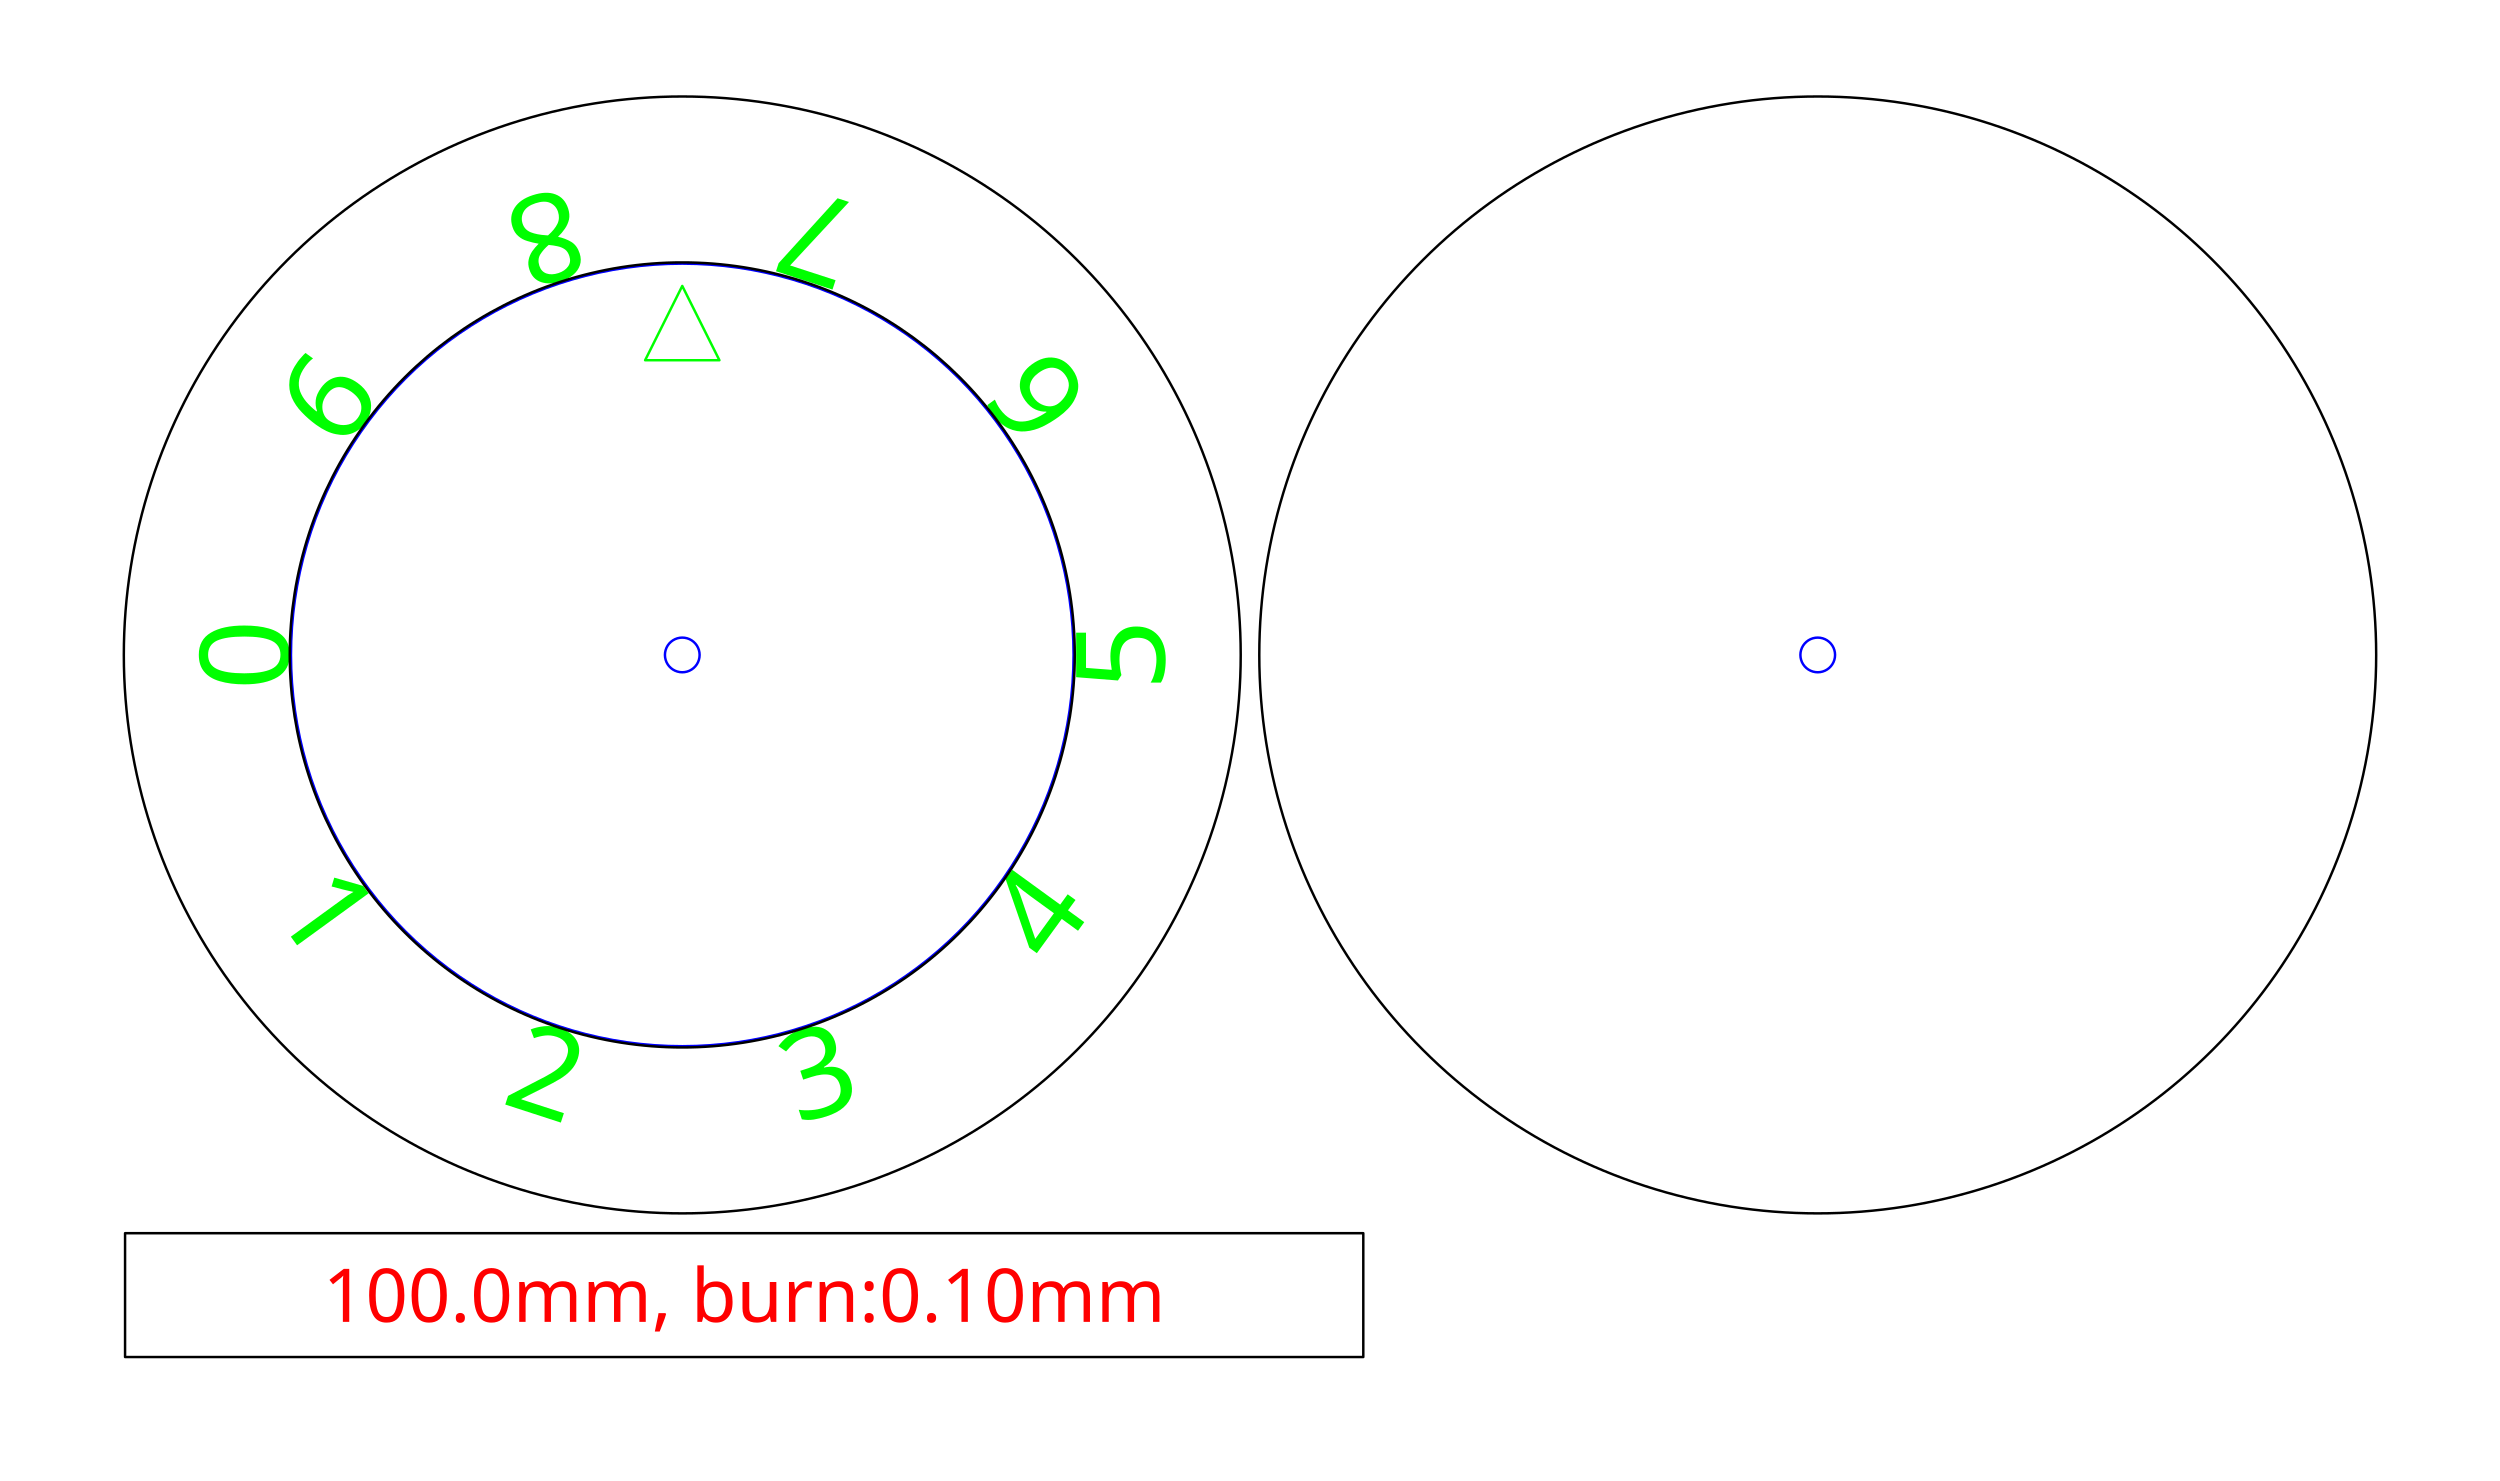
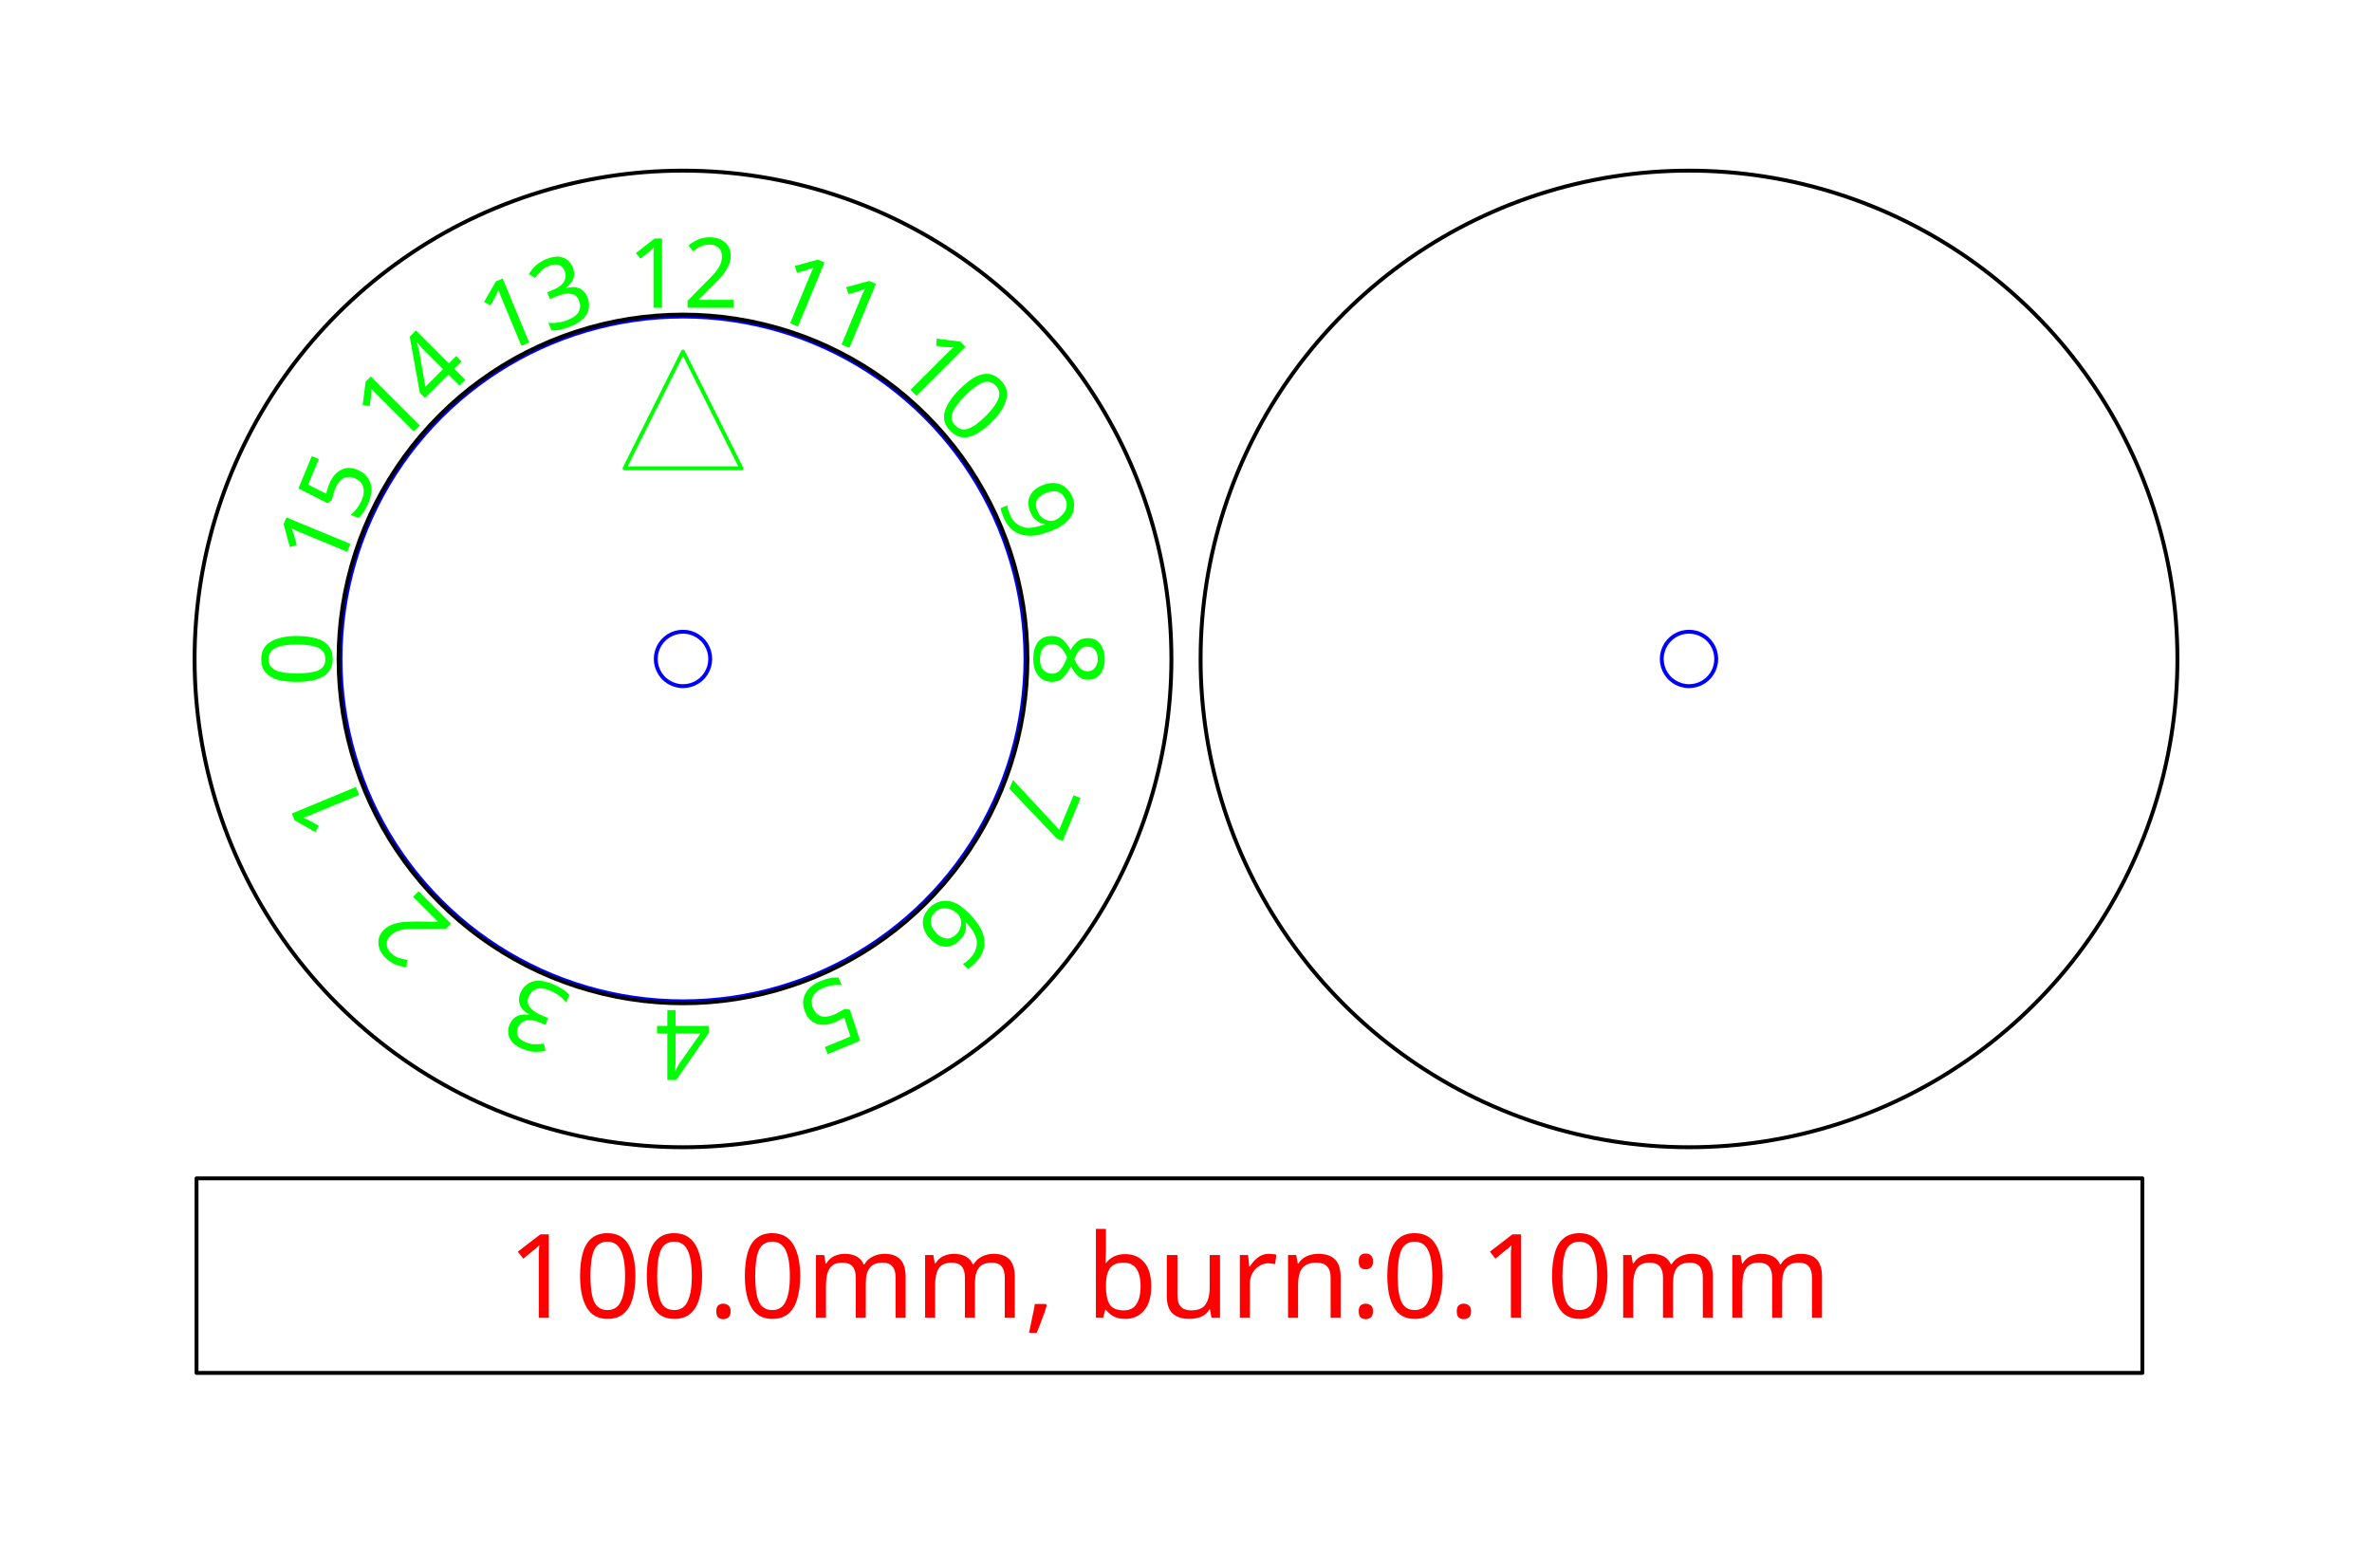
- <svg xmlns="http://www.w3.org/2000/svg" height="119.59mm" viewBox="0.0 0.0 201.90 119.59" width="201.90mm">
+ <svg xmlns="http://www.w3.org/2000/svg" height="80.57mm" viewBox="0.0 0.0 121.90 80.57" width="121.90mm">
  <g id="p-0" style="fill:none;stroke-linecap:round;stroke-linejoin:round;">
-     <path d="M 10.100 109.593 H 110.100 V 99.593 H 10.100 V 109.593 Z" stroke="rgb(0,0,0)" stroke-width="0.20" />
-     <text font-size="6px" style="font-family: sans-serif ; font-weight: normal; font-style: normal; fill: rgb(255,0,0)" text-anchor="middle" transform="matrix( 1.000 0.000 0.000 1.000 60.100 106.753 )">100.0mm, burn:0.10mm</text>
+     <path d="M 10.100 70.572 H 110.100 V 60.572 H 10.100 V 70.572 Z" stroke="rgb(0,0,0)" stroke-width="0.20" />
+     <text font-size="6px" style="font-family: sans-serif ; font-weight: normal; font-style: normal; fill: rgb(255,0,0)" text-anchor="middle" transform="matrix( 1.000 0.000 0.000 1.000 60.100 67.732 )">100.0mm, burn:0.10mm</text>
  </g>
  <g id="p-1" style="fill:none;stroke-linecap:round;stroke-linejoin:round;">
-     <path d="M 100.200 52.893 C 100.200 43.368 97.185 34.089 91.587 26.384 C 85.988 18.678 78.095 12.943 69.037 10.000 C 59.979 7.057 50.221 7.057 41.163 10.000 C 32.105 12.943 24.212 18.678 18.613 26.384 C 13.015 34.089 10.000 43.368 10.000 52.893 C 10.000 62.417 13.015 71.697 18.613 79.402 C 24.212 87.107 32.105 92.842 41.163 95.785 C 50.221 98.728 59.979 98.728 69.037 95.785 C 78.095 92.842 85.988 87.107 91.587 79.402 C 97.185 71.697 100.200 62.417 100.200 52.893 Z" stroke="rgb(0,0,0)" stroke-width="0.20" />
-     <path d="M 86.700 52.893 C 86.700 58.951 84.959 64.881 81.684 69.977 C 78.408 75.073 73.738 79.120 68.227 81.637 C 62.717 84.154 56.599 85.033 50.603 84.171 C 44.607 83.309 38.985 80.741 34.406 76.774 C 29.828 72.807 26.487 67.608 24.780 61.795 C 23.073 55.983 23.073 49.802 24.780 43.990 C 26.487 38.177 29.828 32.978 34.406 29.011 C 38.985 25.044 44.607 22.476 50.603 21.614 C 56.599 20.752 62.717 21.632 68.227 24.148 C 73.738 26.665 78.408 30.712 81.684 35.808 C 84.959 40.905 86.700 46.835 86.700 52.893 Z" stroke="rgb(0,0,255)" stroke-width="0.20" />
-     <text font-size="10.0px" style="font-family: sans-serif ; font-weight: normal; font-style: normal; fill: rgb(0,255,0)" text-anchor="middle" transform="matrix( 0.000 1.000 -1.000 0.000 16.150 52.893 )">0</text>
-     <text font-size="10.0px" style="font-family: sans-serif ; font-weight: normal; font-style: normal; fill: rgb(0,255,0)" text-anchor="middle" transform="matrix( 0.588 0.809 -0.809 0.588 23.589 75.787 )">1</text>
-     <text font-size="10.0px" style="font-family: sans-serif ; font-weight: normal; font-style: normal; fill: rgb(0,255,0)" text-anchor="middle" transform="matrix( 0.951 0.309 -0.309 0.951 43.064 89.936 )">2</text>
-     <text font-size="10.0px" style="font-family: sans-serif ; font-weight: normal; font-style: normal; fill: rgb(0,255,0)" text-anchor="middle" transform="matrix( 0.951 -0.309 0.309 0.951 67.136 89.936 )">3</text>
-     <text font-size="10.0px" style="font-family: sans-serif ; font-weight: normal; font-style: normal; fill: rgb(0,255,0)" text-anchor="middle" transform="matrix( 0.588 -0.809 0.809 0.588 86.611 75.787 )">4</text>
-     <text font-size="10.0px" style="font-family: sans-serif ; font-weight: normal; font-style: normal; fill: rgb(0,255,0)" text-anchor="middle" transform="matrix( 0.000 -1.000 1.000 0.000 94.050 52.893 )">5</text>
-     <text font-size="10.0px" style="font-family: sans-serif ; font-weight: normal; font-style: normal; fill: rgb(0,255,0)" text-anchor="middle" transform="matrix( -0.588 -0.809 0.809 -0.588 86.611 29.998 )">6</text>
-     <text font-size="10.0px" style="font-family: sans-serif ; font-weight: normal; font-style: normal; fill: rgb(0,255,0)" text-anchor="middle" transform="matrix( -0.951 -0.309 0.309 -0.951 67.136 15.849 )">7</text>
-     <text font-size="10.0px" style="font-family: sans-serif ; font-weight: normal; font-style: normal; fill: rgb(0,255,0)" text-anchor="middle" transform="matrix( -0.951 0.309 -0.309 -0.951 43.064 15.849 )">8</text>
-     <text font-size="10.0px" style="font-family: sans-serif ; font-weight: normal; font-style: normal; fill: rgb(0,255,0)" text-anchor="middle" transform="matrix( -0.588 0.809 -0.809 -0.588 23.589 29.998 )">9</text>
-     <path d="M 86.800 52.893 C 86.800 46.198 84.681 39.676 80.746 34.260 C 76.811 28.844 71.263 24.813 64.896 22.744 C 58.529 20.675 51.671 20.675 45.304 22.744 C 38.937 24.813 33.389 28.844 29.454 34.260 C 25.519 39.676 23.400 46.198 23.400 52.893 C 23.400 59.587 25.519 66.110 29.454 71.525 C 33.389 76.941 38.937 80.972 45.304 83.041 C 51.671 85.110 58.529 85.110 64.896 83.041 C 71.263 80.972 76.811 76.941 80.746 71.525 C 84.681 66.110 86.800 59.587 86.800 52.893 Z" stroke="rgb(0,0,0)" stroke-width="0.20" />
-     <path d="M 56.500 52.893 C 56.500 53.161 56.423 53.424 56.278 53.650 C 56.133 53.875 55.926 54.055 55.682 54.166 C 55.437 54.278 55.166 54.317 54.901 54.278 C 54.635 54.240 54.386 54.126 54.183 53.951 C 53.980 53.775 53.832 53.545 53.757 53.287 C 53.681 53.030 53.681 52.756 53.757 52.498 C 53.832 52.241 53.980 52.010 54.183 51.835 C 54.386 51.659 54.635 51.545 54.901 51.507 C 55.166 51.469 55.437 51.508 55.682 51.619 C 55.926 51.731 56.133 51.910 56.278 52.136 C 56.423 52.362 56.500 52.624 56.500 52.893 Z" stroke="rgb(0,0,255)" stroke-width="0.20" />
-     <path d="M 55.100 23.093 L 58.100 29.093 H 52.100 L 55.100 23.093 Z" stroke="rgb(0,255,0)" stroke-width="0.20" />
-     <path d="M 191.900 52.893 C 191.900 43.368 188.885 34.089 183.287 26.384 C 177.688 18.678 169.795 12.943 160.737 10.000 C 151.679 7.057 141.921 7.057 132.863 10.000 C 123.805 12.943 115.912 18.678 110.313 26.384 C 104.715 34.089 101.700 43.368 101.700 52.893 C 101.700 62.417 104.715 71.697 110.313 79.402 C 115.912 87.107 123.805 92.842 132.863 95.785 C 141.921 98.728 151.679 98.728 160.737 95.785 C 169.795 92.842 177.688 87.107 183.287 79.402 C 188.885 71.697 191.900 62.417 191.900 52.893 Z" stroke="rgb(0,0,0)" stroke-width="0.20" />
-     <path d="M 148.200 52.893 C 148.200 53.161 148.123 53.424 147.978 53.650 C 147.833 53.875 147.626 54.055 147.382 54.166 C 147.137 54.278 146.866 54.317 146.601 54.278 C 146.335 54.240 146.086 54.126 145.883 53.951 C 145.680 53.775 145.532 53.545 145.457 53.287 C 145.381 53.030 145.381 52.756 145.457 52.498 C 145.532 52.241 145.680 52.010 145.883 51.835 C 146.086 51.659 146.335 51.545 146.601 51.507 C 146.866 51.469 147.137 51.508 147.382 51.619 C 147.626 51.731 147.833 51.910 147.978 52.136 C 148.123 52.362 148.200 52.624 148.200 52.893 Z" stroke="rgb(0,0,255)" stroke-width="0.20" />
+     <path d="M 60.200 33.872 C 60.200 28.571 58.522 23.406 55.406 19.118 C 52.291 14.830 47.897 11.638 42.856 10.000 C 37.815 8.362 32.385 8.362 27.344 10.000 C 22.303 11.638 17.909 14.830 14.794 19.118 C 11.678 23.406 10.000 28.571 10.000 33.872 C 10.000 39.172 11.678 44.337 14.794 48.625 C 17.909 52.913 22.303 56.105 27.344 57.743 C 32.385 59.381 37.815 59.381 42.856 57.743 C 47.897 56.105 52.291 52.913 55.406 48.625 C 58.522 44.337 60.200 39.172 60.200 33.872 Z" stroke="rgb(0,0,0)" stroke-width="0.20" />
+     <path d="M 52.700 33.872 C 52.700 37.246 51.730 40.548 49.906 43.387 C 48.082 46.225 45.480 48.479 42.411 49.881 C 39.342 51.283 35.935 51.773 32.595 51.292 C 29.256 50.812 26.124 49.382 23.574 47.173 C 21.025 44.963 19.163 42.067 18.213 38.830 C 17.262 35.593 17.262 32.150 18.213 28.913 C 19.163 25.676 21.025 22.780 23.574 20.570 C 26.124 18.361 29.256 16.931 32.595 16.451 C 35.935 15.970 39.342 16.460 42.411 17.862 C 45.480 19.264 48.082 21.518 49.906 24.356 C 51.730 27.195 52.700 30.498 52.700 33.872 Z" stroke="rgb(0,0,255)" stroke-width="0.20" />
+     <text font-size="5.0px" style="font-family: sans-serif ; font-weight: normal; font-style: normal; fill: rgb(0,255,0)" text-anchor="middle" transform="matrix( 0.000 -1.000 1.000 0.000 17.050 33.872 )">0</text>
+     <text font-size="5.0px" style="font-family: sans-serif ; font-weight: normal; font-style: normal; fill: rgb(0,255,0)" text-anchor="middle" transform="matrix( -0.383 -0.924 0.924 -0.383 18.424 40.779 )">1</text>
+     <text font-size="5.0px" style="font-family: sans-serif ; font-weight: normal; font-style: normal; fill: rgb(0,255,0)" text-anchor="middle" transform="matrix( -0.707 -0.707 0.707 -0.707 22.337 46.635 )">2</text>
+     <text font-size="5.0px" style="font-family: sans-serif ; font-weight: normal; font-style: normal; fill: rgb(0,255,0)" text-anchor="middle" transform="matrix( -0.924 -0.383 0.383 -0.924 28.193 50.548 )">3</text>
+     <text font-size="5.0px" style="font-family: sans-serif ; font-weight: normal; font-style: normal; fill: rgb(0,255,0)" text-anchor="middle" transform="matrix( -1.000 0.000 -0.000 -1.000 35.100 51.922 )">4</text>
+     <text font-size="5.0px" style="font-family: sans-serif ; font-weight: normal; font-style: normal; fill: rgb(0,255,0)" text-anchor="middle" transform="matrix( -0.924 0.383 -0.383 -0.924 42.007 50.548 )">5</text>
+     <text font-size="5.0px" style="font-family: sans-serif ; font-weight: normal; font-style: normal; fill: rgb(0,255,0)" text-anchor="middle" transform="matrix( -0.707 0.707 -0.707 -0.707 47.863 46.635 )">6</text>
+     <text font-size="5.0px" style="font-family: sans-serif ; font-weight: normal; font-style: normal; fill: rgb(0,255,0)" text-anchor="middle" transform="matrix( -0.383 0.924 -0.924 -0.383 51.776 40.779 )">7</text>
+     <text font-size="5.0px" style="font-family: sans-serif ; font-weight: normal; font-style: normal; fill: rgb(0,255,0)" text-anchor="middle" transform="matrix( 0.000 1.000 -1.000 0.000 53.150 33.872 )">8</text>
+     <text font-size="5.0px" style="font-family: sans-serif ; font-weight: normal; font-style: normal; fill: rgb(0,255,0)" text-anchor="middle" transform="matrix( 0.383 0.924 -0.924 0.383 51.776 26.964 )">9</text>
+     <text font-size="5.0px" style="font-family: sans-serif ; font-weight: normal; font-style: normal; fill: rgb(0,255,0)" text-anchor="middle" transform="matrix( 0.707 0.707 -0.707 0.707 47.863 21.108 )">10</text>
+     <text font-size="5.0px" style="font-family: sans-serif ; font-weight: normal; font-style: normal; fill: rgb(0,255,0)" text-anchor="middle" transform="matrix( 0.924 0.383 -0.383 0.924 42.007 17.195 )">11</text>
+     <text font-size="5.0px" style="font-family: sans-serif ; font-weight: normal; font-style: normal; fill: rgb(0,255,0)" text-anchor="middle" transform="matrix( 1.000 0.000 0.000 1.000 35.100 15.822 )">12</text>
+     <text font-size="5.0px" style="font-family: sans-serif ; font-weight: normal; font-style: normal; fill: rgb(0,255,0)" text-anchor="middle" transform="matrix( 0.924 -0.383 0.383 0.924 28.193 17.195 )">13</text>
+     <text font-size="5.0px" style="font-family: sans-serif ; font-weight: normal; font-style: normal; fill: rgb(0,255,0)" text-anchor="middle" transform="matrix( 0.707 -0.707 0.707 0.707 22.337 21.108 )">14</text>
+     <text font-size="5.0px" style="font-family: sans-serif ; font-weight: normal; font-style: normal; fill: rgb(0,255,0)" text-anchor="middle" transform="matrix( 0.383 -0.924 0.924 0.383 18.424 26.964 )">15</text>
+     <path d="M 52.800 33.872 C 52.800 30.134 51.617 26.492 49.420 23.468 C 47.223 20.444 44.125 18.193 40.570 17.038 C 37.015 15.883 33.185 15.883 29.630 17.038 C 26.075 18.193 22.977 20.444 20.780 23.468 C 18.583 26.492 17.400 30.134 17.400 33.872 C 17.400 37.609 18.583 41.251 20.780 44.275 C 22.977 47.299 26.075 49.550 29.630 50.705 C 33.185 51.860 37.015 51.860 40.570 50.705 C 44.125 49.550 47.223 47.299 49.420 44.275 C 51.617 41.251 52.800 37.609 52.800 33.872 Z" stroke="rgb(0,0,0)" stroke-width="0.20" />
+     <path d="M 36.500 33.872 C 36.500 34.140 36.423 34.403 36.278 34.628 C 36.133 34.854 35.926 35.034 35.682 35.145 C 35.437 35.256 35.166 35.295 34.901 35.257 C 34.635 35.219 34.386 35.105 34.183 34.930 C 33.980 34.754 33.832 34.523 33.757 34.266 C 33.681 34.008 33.681 33.735 33.757 33.477 C 33.832 33.220 33.980 32.989 34.183 32.813 C 34.386 32.638 34.635 32.524 34.901 32.486 C 35.166 32.448 35.437 32.487 35.682 32.598 C 35.926 32.710 36.133 32.889 36.278 33.115 C 36.423 33.340 36.500 33.603 36.500 33.872 Z" stroke="rgb(0,0,255)" stroke-width="0.20" />
+     <path d="M 35.100 18.072 L 38.100 24.072 H 32.100 L 35.100 18.072 Z" stroke="rgb(0,255,0)" stroke-width="0.20" />
+     <path d="M 111.900 33.872 C 111.900 28.571 110.222 23.406 107.106 19.118 C 103.991 14.830 99.597 11.638 94.556 10.000 C 89.515 8.362 84.085 8.362 79.044 10.000 C 74.003 11.638 69.609 14.830 66.494 19.118 C 63.378 23.406 61.700 28.571 61.700 33.872 C 61.700 39.172 63.378 44.337 66.494 48.625 C 69.609 52.913 74.003 56.105 79.044 57.743 C 84.085 59.381 89.515 59.381 94.556 57.743 C 99.597 56.105 103.991 52.913 107.106 48.625 C 110.222 44.337 111.900 39.172 111.900 33.872 Z" stroke="rgb(0,0,0)" stroke-width="0.20" />
+     <path d="M 88.200 33.872 C 88.200 34.140 88.123 34.403 87.978 34.628 C 87.833 34.854 87.626 35.034 87.382 35.145 C 87.137 35.256 86.866 35.295 86.601 35.257 C 86.335 35.219 86.086 35.105 85.883 34.930 C 85.680 34.754 85.532 34.523 85.457 34.266 C 85.381 34.008 85.381 33.735 85.457 33.477 C 85.532 33.220 85.680 32.989 85.883 32.813 C 86.086 32.638 86.335 32.524 86.601 32.486 C 86.866 32.448 87.137 32.487 87.382 32.598 C 87.626 32.710 87.833 32.889 87.978 33.115 C 88.123 33.340 88.200 33.603 88.200 33.872 Z" stroke="rgb(0,0,255)" stroke-width="0.20" />
  </g>
</svg>
